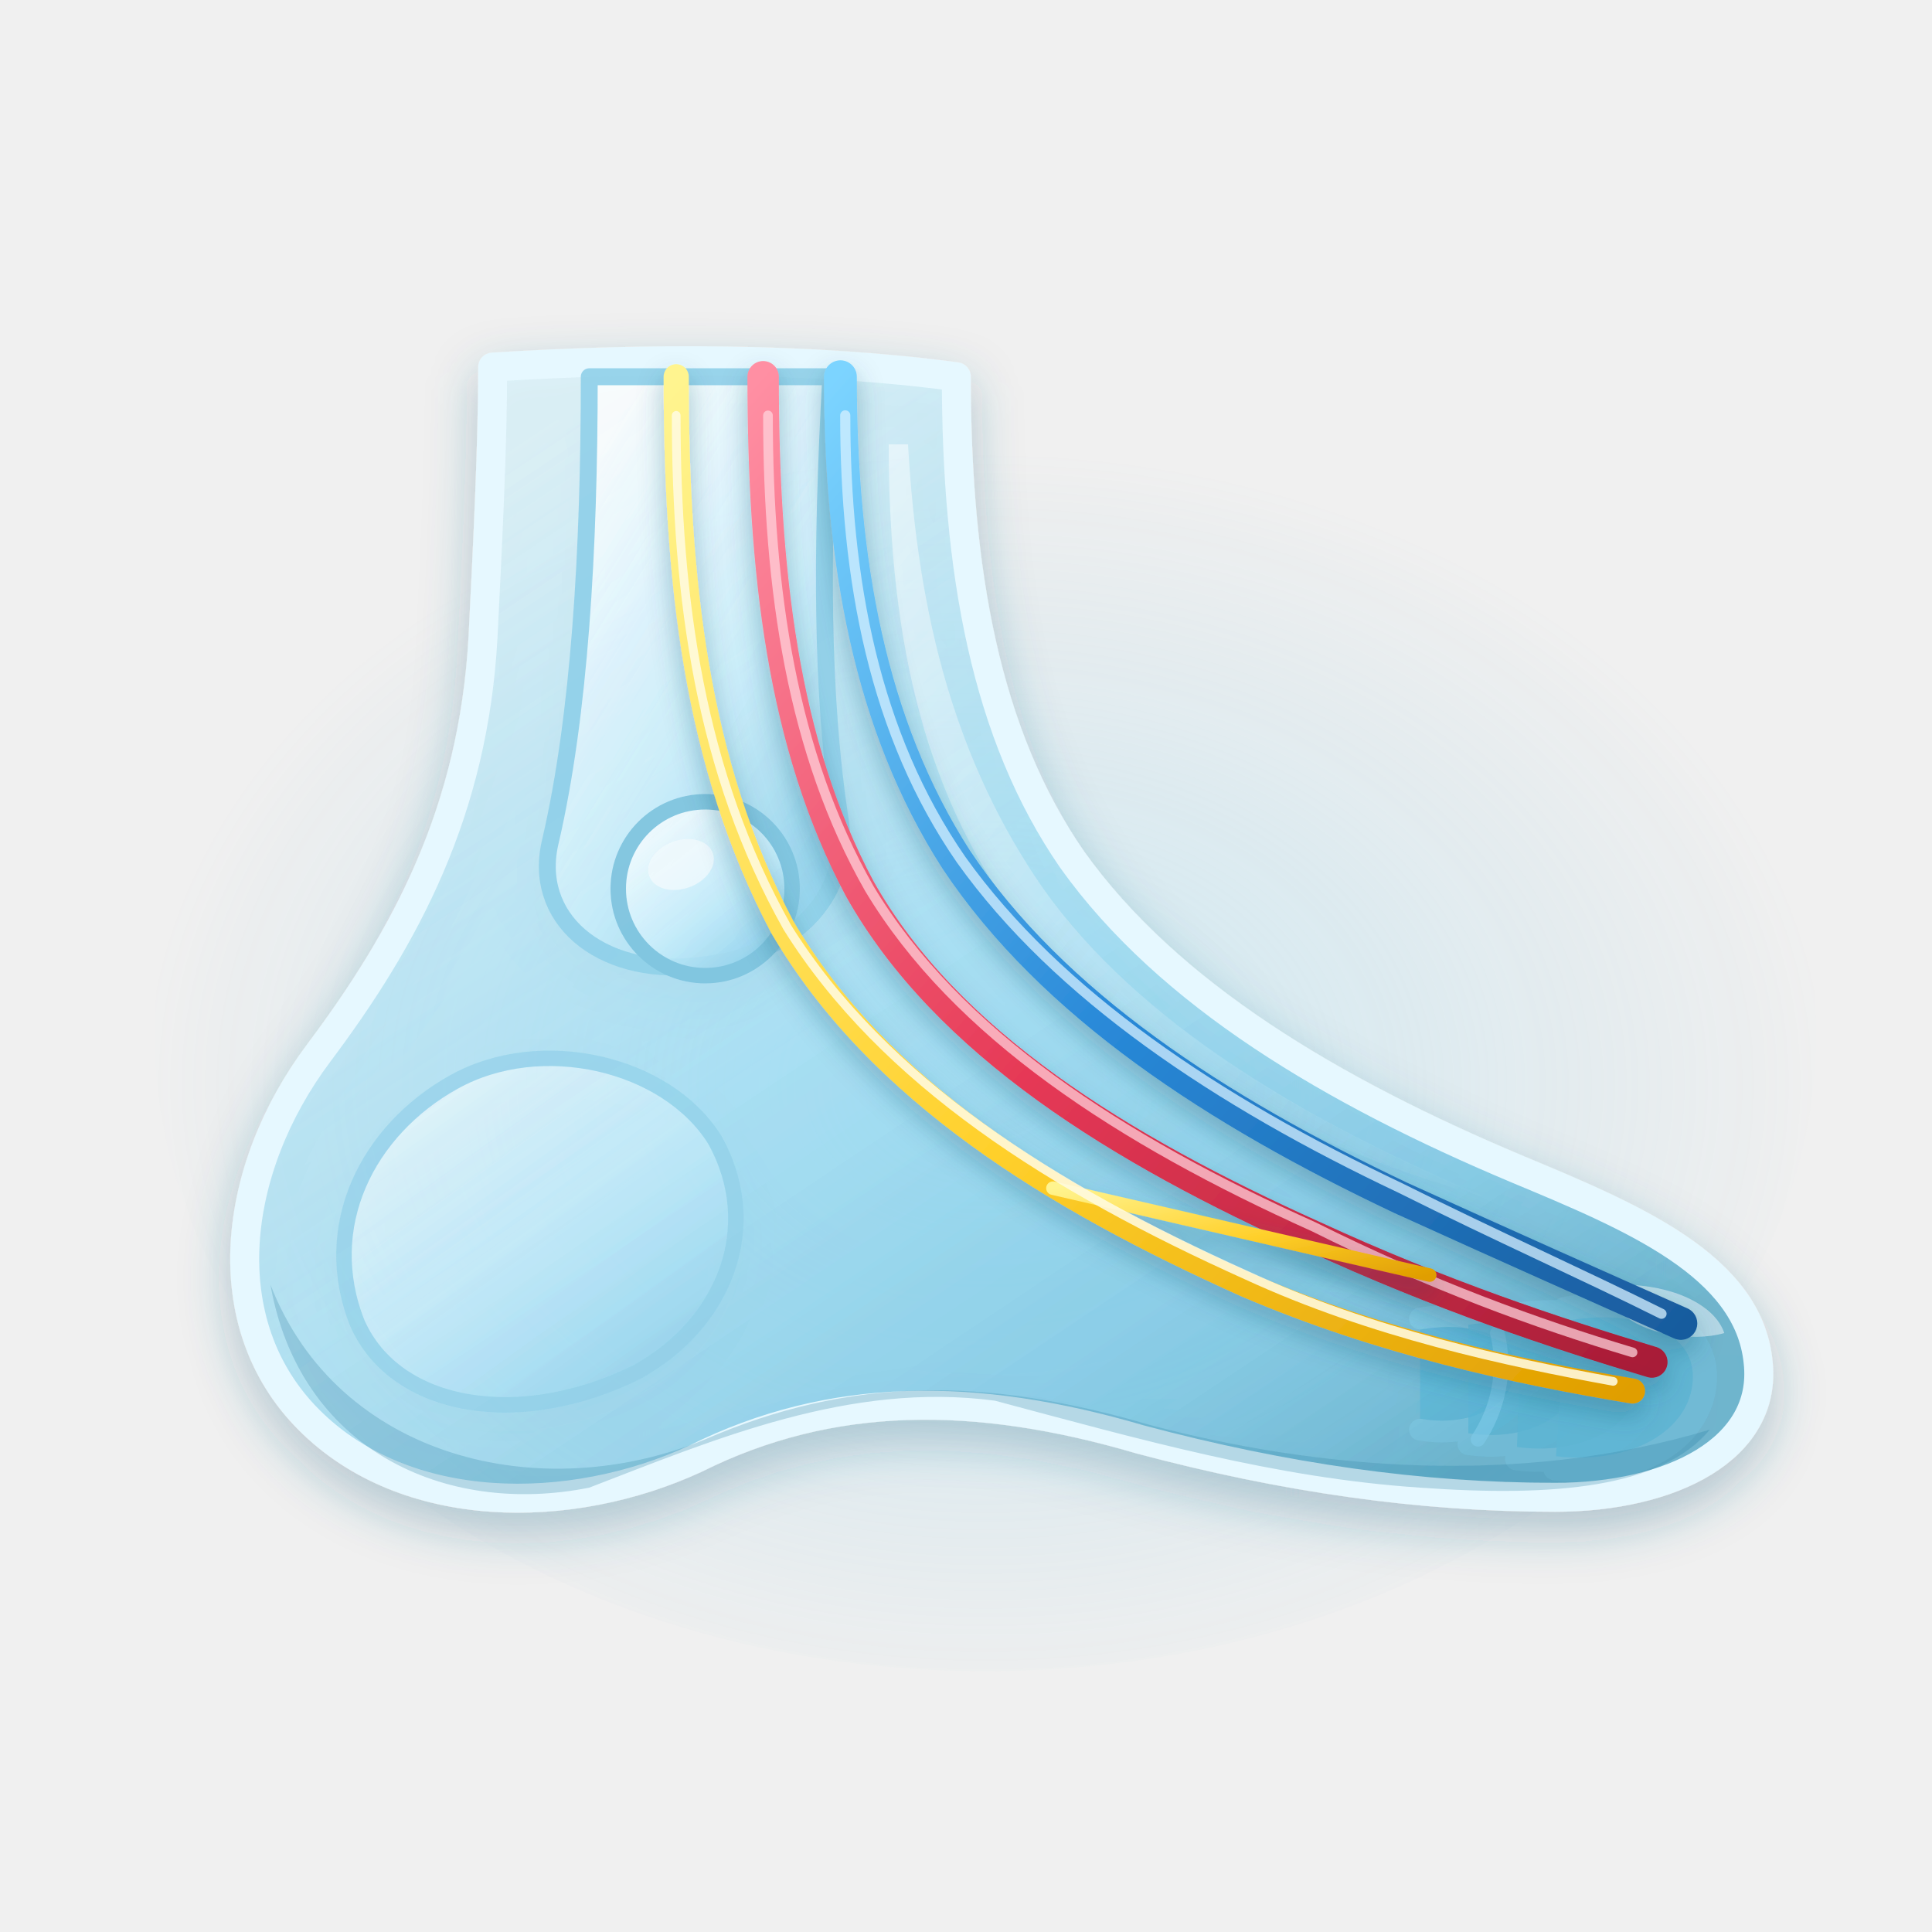
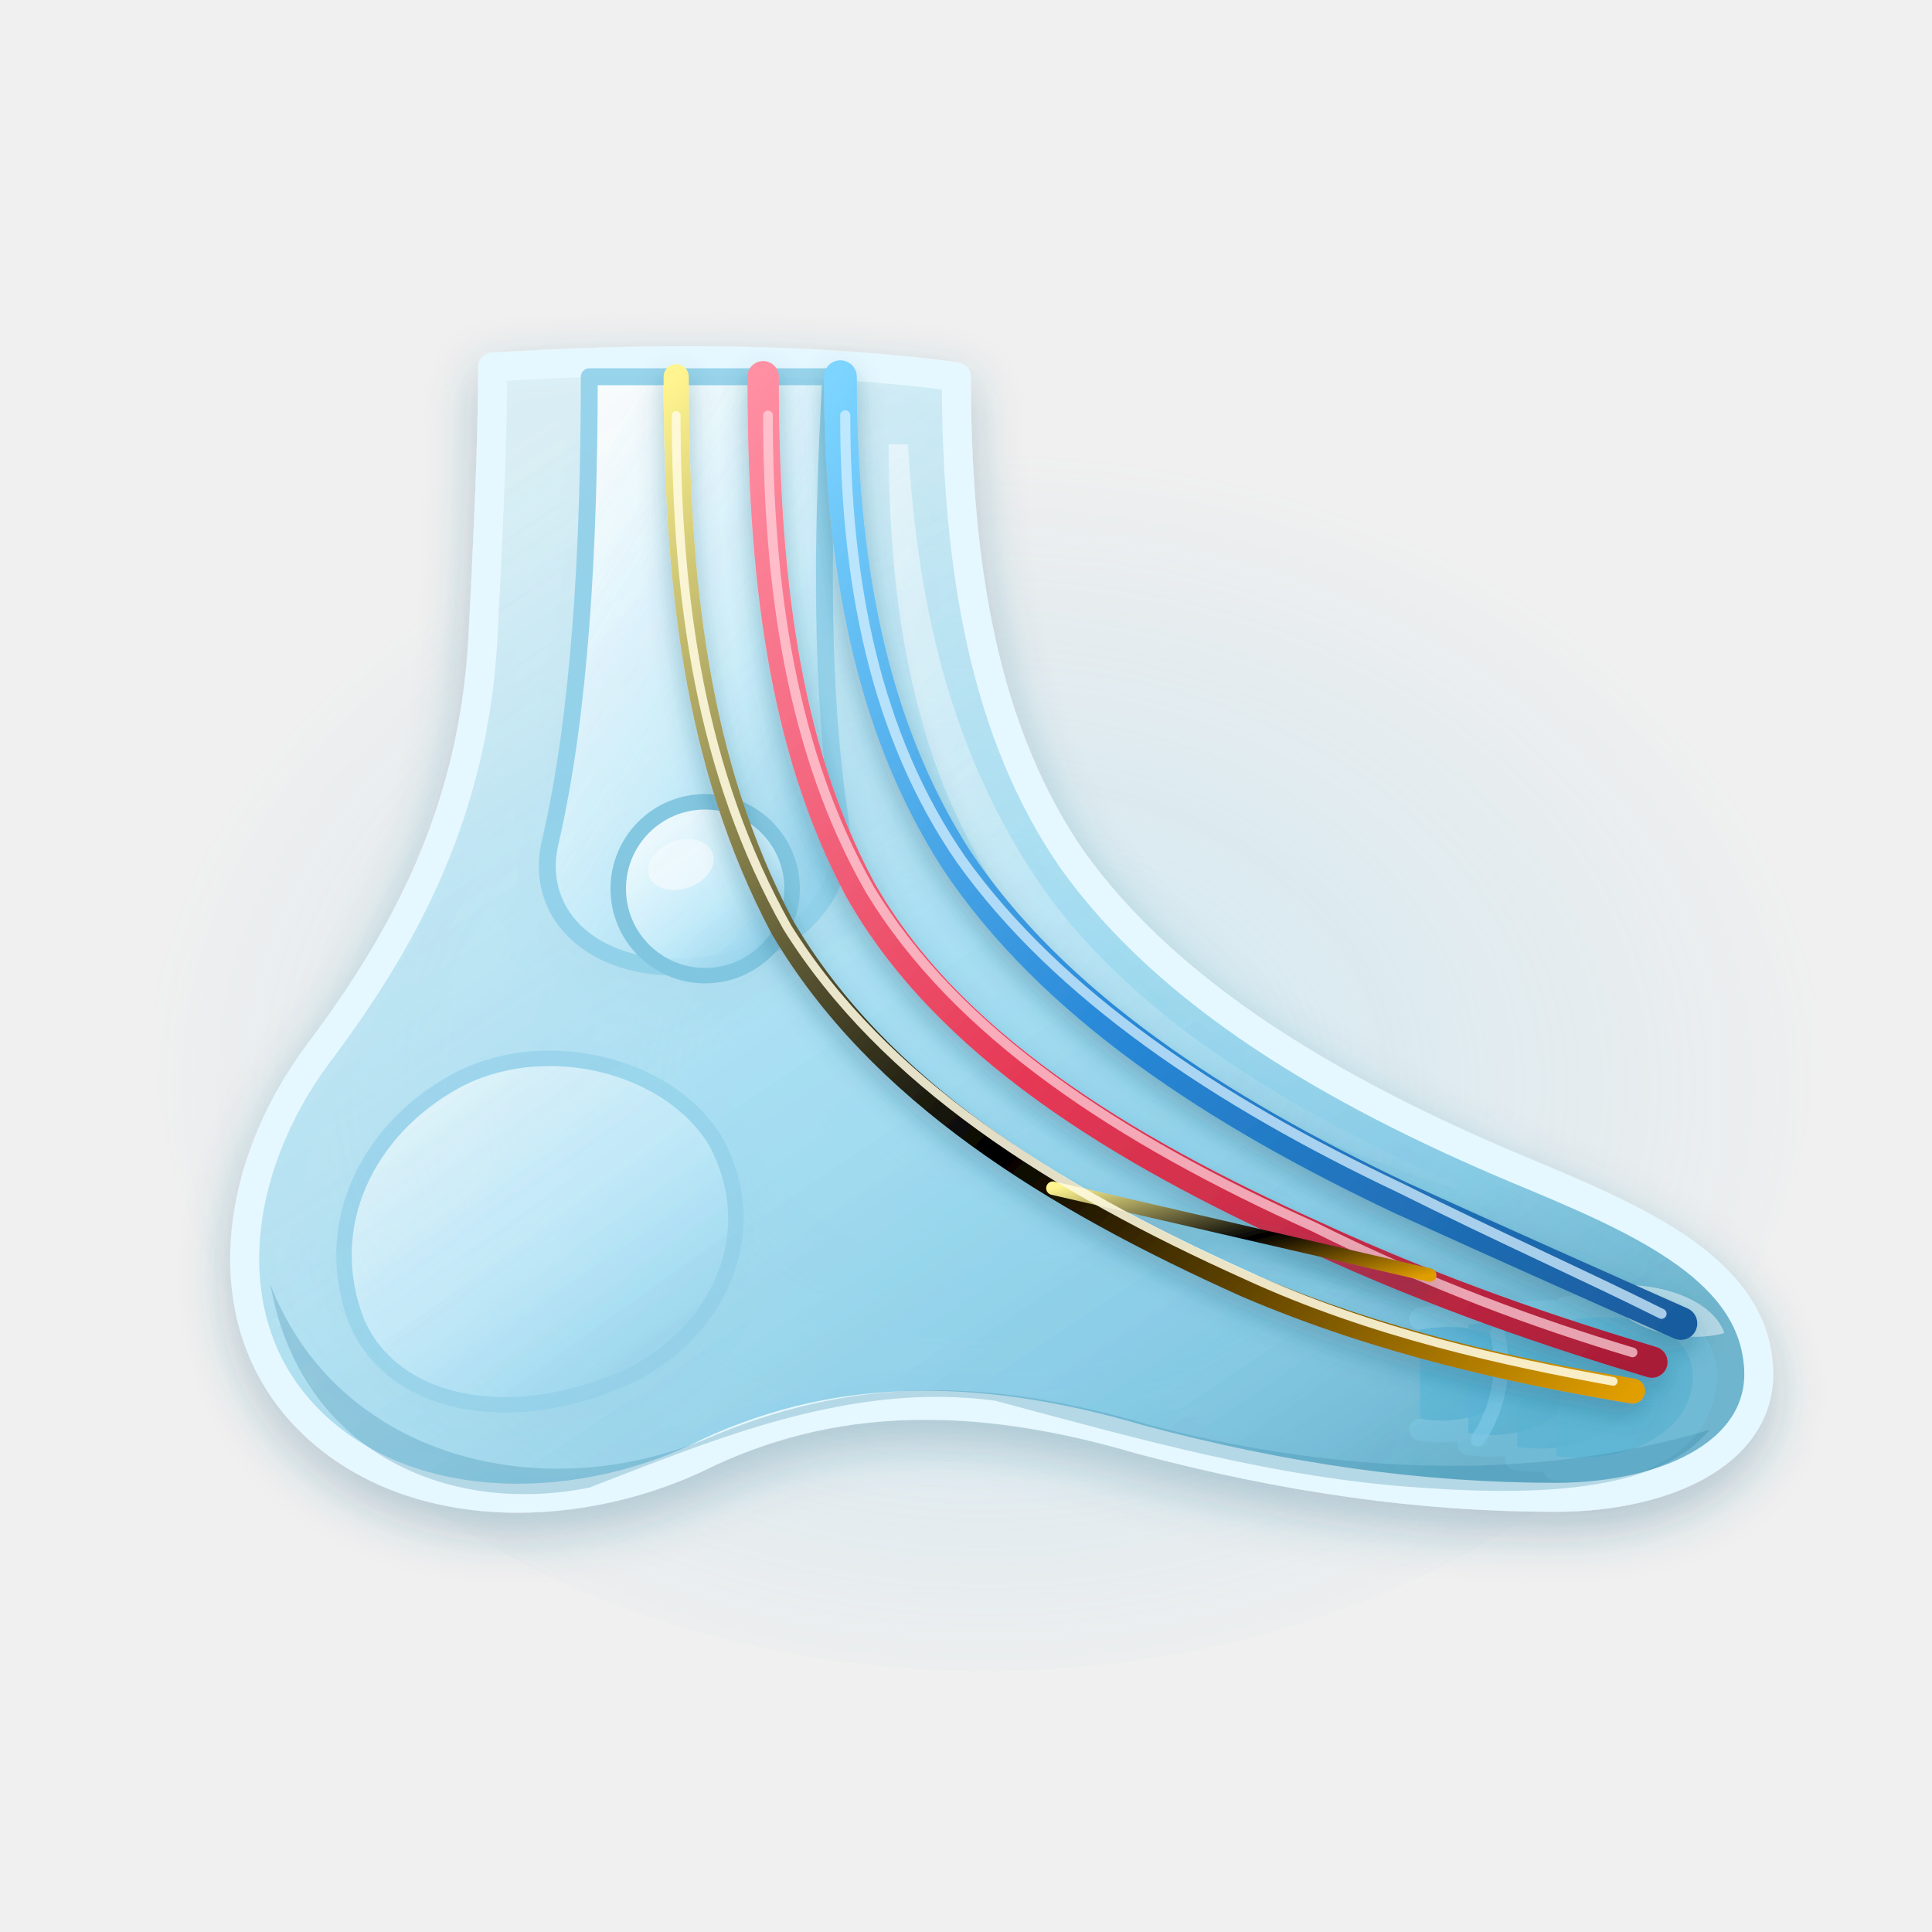
<svg xmlns="http://www.w3.org/2000/svg" viewBox="0 0 400 400" fill="none">
  <defs>
    <radialGradient id="gr_aura_pie" cx="50%" cy="54%" r="50%">
      <stop offset="0%" stop-color="#9be7ff" stop-opacity="0.34" />
      <stop offset="65%" stop-color="#6cc7eb" stop-opacity="0.1" />
      <stop offset="100%" stop-color="#4ba3c7" stop-opacity="0" />
    </radialGradient>
    <linearGradient id="gr_piel_pie" x1="15%" y1="10%" x2="88%" y2="90%">
      <stop offset="0%" stop-color="#dcf7ff" stop-opacity="0.72" />
      <stop offset="48%" stop-color="#96e3ff" stop-opacity="0.58" />
      <stop offset="82%" stop-color="#64c3e8" stop-opacity="0.65" />
      <stop offset="100%" stop-color="#49a6c7" stop-opacity="0.75" />
    </linearGradient>
    <linearGradient id="gr_hueso_tobillo" x1="20%" y1="10%" x2="85%" y2="90%">
      <stop offset="0%" stop-color="#ffffff" stop-opacity="0.88" />
      <stop offset="55%" stop-color="#d2f2ff" stop-opacity="0.75" />
      <stop offset="100%" stop-color="#8dd0eb" stop-opacity="0.82" />
    </linearGradient>
    <linearGradient id="gr_reflejo_pie" x1="0%" y1="0%" x2="100%" y2="100%">
      <stop offset="0%" stop-color="#ffffff" stop-opacity="0.48" />
      <stop offset="65%" stop-color="#ffffff" stop-opacity="0.14" />
      <stop offset="100%" stop-color="#ffffff" stop-opacity="0" />
    </linearGradient>
    <linearGradient id="gr_vena_pie" x1="0%" y1="0%" x2="100%" y2="100%">
      <stop offset="0%" stop-color="#7cd4ff" />
      <stop offset="50%" stop-color="#2989d8" />
      <stop offset="100%" stop-color="#195c9e" />
    </linearGradient>
    <linearGradient id="gr_arteria_pie" x1="0%" y1="0%" x2="100%" y2="100%">
      <stop offset="0%" stop-color="#ff8fa3" />
      <stop offset="50%" stop-color="#e63956" />
      <stop offset="100%" stop-color="#a81d37" />
    </linearGradient>
    <linearGradient id="gr_nervio_pie" x1="0%" y1="0%" x2="100%" y2="100%">
      <stop offset="0%" stop-color="#fff48f" />
-       <stop offset="55%" stop-color="#ffd02b" />
+       <stop offset="55%" stop-color="{{nervio|#ffd02b}}" />
      <stop offset="100%" stop-color="#e09e00" />
    </linearGradient>
    <filter id="flt_sombra_interior_pie" x="-15%" y="-15%" width="130%" height="130%">
      <feFlood flood-color="#2c6e8a" flood-opacity="0.34" result="flood" />
      <feComposite in="flood" in2="SourceAlpha" operator="in" result="mask" />
      <feGaussianBlur in="mask" stdDeviation="5" result="blur" />
      <feOffset dx="0" dy="4" result="offsetBlur" />
      <feComposite in="offsetBlur" in2="SourceAlpha" operator="out" result="innerShadow" />
      <feMerge>
        <feMergeNode in="SourceGraphic" />
        <feMergeNode in="innerShadow" />
      </feMerge>
    </filter>
    <filter id="flt_sombra_conductos" x="-20%" y="-20%" width="140%" height="140%">
      <feGaussianBlur in="SourceAlpha" stdDeviation="2.6" result="blur" />
      <feOffset dx="0" dy="2.5" result="offset" />
      <feFlood flood-color="#1f536b" flood-opacity="0.32" result="color" />
      <feComposite in="color" in2="offset" operator="in" result="shadow" />
      <feMerge>
        <feMergeNode in="shadow" />
        <feMergeNode in="SourceGraphic" />
      </feMerge>
    </filter>
    <clipPath id="clip_pie_perfil">
      <path d="M 102 76 C 134 74, 168 74, 198 78 C 198 118, 204 152, 222 178 C 242 206, 276 226, 314 242 C 334 250, 352 260, 356 276 C 360 292, 344 304, 322 306 C 294 308, 264 306, 236 300 C 202 292, 174 290, 144 302 C 118 312, 86 312, 66 294 C 46 276, 48 244, 66 220 C 84 196, 98 168, 100 132 C 101 112, 102 92, 102 76 Z" />
    </clipPath>
  </defs>
  <g id="aura">
    <ellipse cx="204" cy="214" rx="172" ry="132" fill="url(#gr_aura_pie)" />
  </g>
  <g id="pie" filter="url(#flt_sombra_interior_pie)">
    <path d="M 294 296 C 306 298, 316 292, 316 283 C 316 275, 306 271, 294 273" fill="#6ec8ea" fill-opacity="0.72" stroke="#e6f8ff" stroke-width="4.5" stroke-linecap="round" stroke-linejoin="round" />
    <path d="M 304 299 C 318 301, 329 294, 329 284 C 329 275, 318 270, 304 272" fill="#7bd2f0" fill-opacity="0.74" stroke="#e6f8ff" stroke-width="4.5" stroke-linecap="round" stroke-linejoin="round" />
    <path d="M 314 302 C 330 304, 342 296, 342 285 C 342 275, 330 270, 315 272" fill="#8adbf5" fill-opacity="0.76" stroke="#e6f8ff" stroke-width="4.8" stroke-linecap="round" stroke-linejoin="round" />
    <path d="M 322 304 C 340 306, 353 297, 353 285 C 353 274, 340 268, 324 271" fill="#96e3ff" fill-opacity="0.78" stroke="#e6f8ff" stroke-width="5" stroke-linecap="round" stroke-linejoin="round" />
    <path d="M 102 76 C 134 74, 168 74, 198 78 C 198 118, 204 152, 222 178 C 242 206, 276 226, 314 242 C 338 252, 362 262, 364 282 C 366 300, 346 310, 322 310 C 294 310, 266 306, 236 298 C 202 288, 172 288, 144 302 C 118 314, 84 314, 64 294 C 44 274, 48 242, 66 218 C 84 194, 98 168, 100 132 C 101 112, 102 92, 102 76 Z" fill="url(#gr_piel_pie)" stroke="#e6f8ff" stroke-width="6" stroke-linecap="round" stroke-linejoin="round" />
    <path d="M 56 266 C 70 302, 112 312, 146 298 C 176 285, 204 285, 238 295 C 272 304, 314 308, 354 296 C 344 308, 322 310, 294 308 C 264 306, 236 298, 206 290 C 176 286, 148 298, 122 308 C 92 314, 62 300, 56 266 Z" fill="#3785a6" fill-opacity="0.28" />
    <g opacity="0.88">
      <path d="M 122 78 C 122 114, 120 148, 114 174 C 110 190, 124 202, 144 200 C 164 198, 176 186, 174 170 C 170 144, 170 114, 172 78 Z" fill="url(#gr_hueso_tobillo)" stroke="#8ecfe8" stroke-width="3.5" stroke-linejoin="round" />
      <circle cx="146" cy="184" r="18" fill="url(#gr_hueso_tobillo)" stroke="#7cc2de" stroke-width="3.2" />
      <ellipse cx="141" cy="179" rx="7" ry="5" transform="rotate(-20 141 179)" fill="#ffffff" fill-opacity="0.65" />
      <path d="M 94 224 C 76 234, 66 254, 74 274 C 82 292, 108 296, 132 284 C 150 274, 158 254, 148 236 C 138 220, 112 214, 94 224 Z" fill="url(#gr_hueso_tobillo)" stroke="#8ecfe8" stroke-width="3.2" opacity="0.72" />
    </g>
    <path d="M 336 266 C 346 266, 355 270, 357 276 C 350 278, 340 276, 336 272 Z" fill="#ffffff" fill-opacity="0.48" />
    <path d="M 310 276 C 312 284, 310 292, 306 298" stroke="#7ecae8" stroke-width="3" stroke-linecap="round" opacity="0.65" />
    <path d="M 188 92 C 190 128, 198 158, 216 184 C 236 212, 270 232, 308 248 C 272 238, 236 220, 212 192 C 192 166, 184 134, 184 92 Z" fill="url(#gr_reflejo_pie)" />
  </g>
  <g id="vasos" filter="url(#flt_sombra_conductos)">
    <path d="M 158 78 C 158 118, 162 154, 178 184 C 196 216, 232 238, 272 256 C 298 268, 322 276, 342 282" stroke="url(#gr_arteria_pie)" stroke-width="6.5" stroke-linecap="round" stroke-linejoin="round" />
    <path d="M 174 78 C 174 116, 180 150, 198 178 C 218 208, 252 230, 290 248 C 312 258, 330 266, 348 274" stroke="url(#gr_vena_pie)" stroke-width="6.8" stroke-linecap="round" stroke-linejoin="round" />
    <path d="M 159 86 C 159 122, 164 156, 180 184 C 198 214, 232 236, 272 254 C 296 266, 318 274, 338 280" stroke="#ffd6de" stroke-width="2" stroke-linecap="round" opacity="0.72" />
    <path d="M 175 86 C 175 120, 181 152, 199 178 C 219 206, 252 228, 290 246 C 310 256, 328 264, 344 272" stroke="#d6f0ff" stroke-width="2.1" stroke-linecap="round" opacity="0.75" />
  </g>
  <g id="nervio" filter="url(#flt_sombra_conductos)">
    <path d="M 140 78 C 140 120, 144 158, 162 192 C 182 226, 218 248, 258 266 C 286 278, 314 284, 338 288" stroke="url(#gr_nervio_pie)" stroke-width="5.2" stroke-linecap="round" stroke-linejoin="round" />
    <path d="M 218 246 C 244 252, 270 258, 296 264" stroke="url(#gr_nervio_pie)" stroke-width="2.8" stroke-linecap="round" />
    <path d="M 140 86 C 140 124, 145 160, 163 192 C 183 224, 218 246, 258 264 C 284 276, 312 282, 334 286" stroke="#fffbe0" stroke-width="1.8" stroke-linecap="round" opacity="0.88" />
  </g>
</svg>
